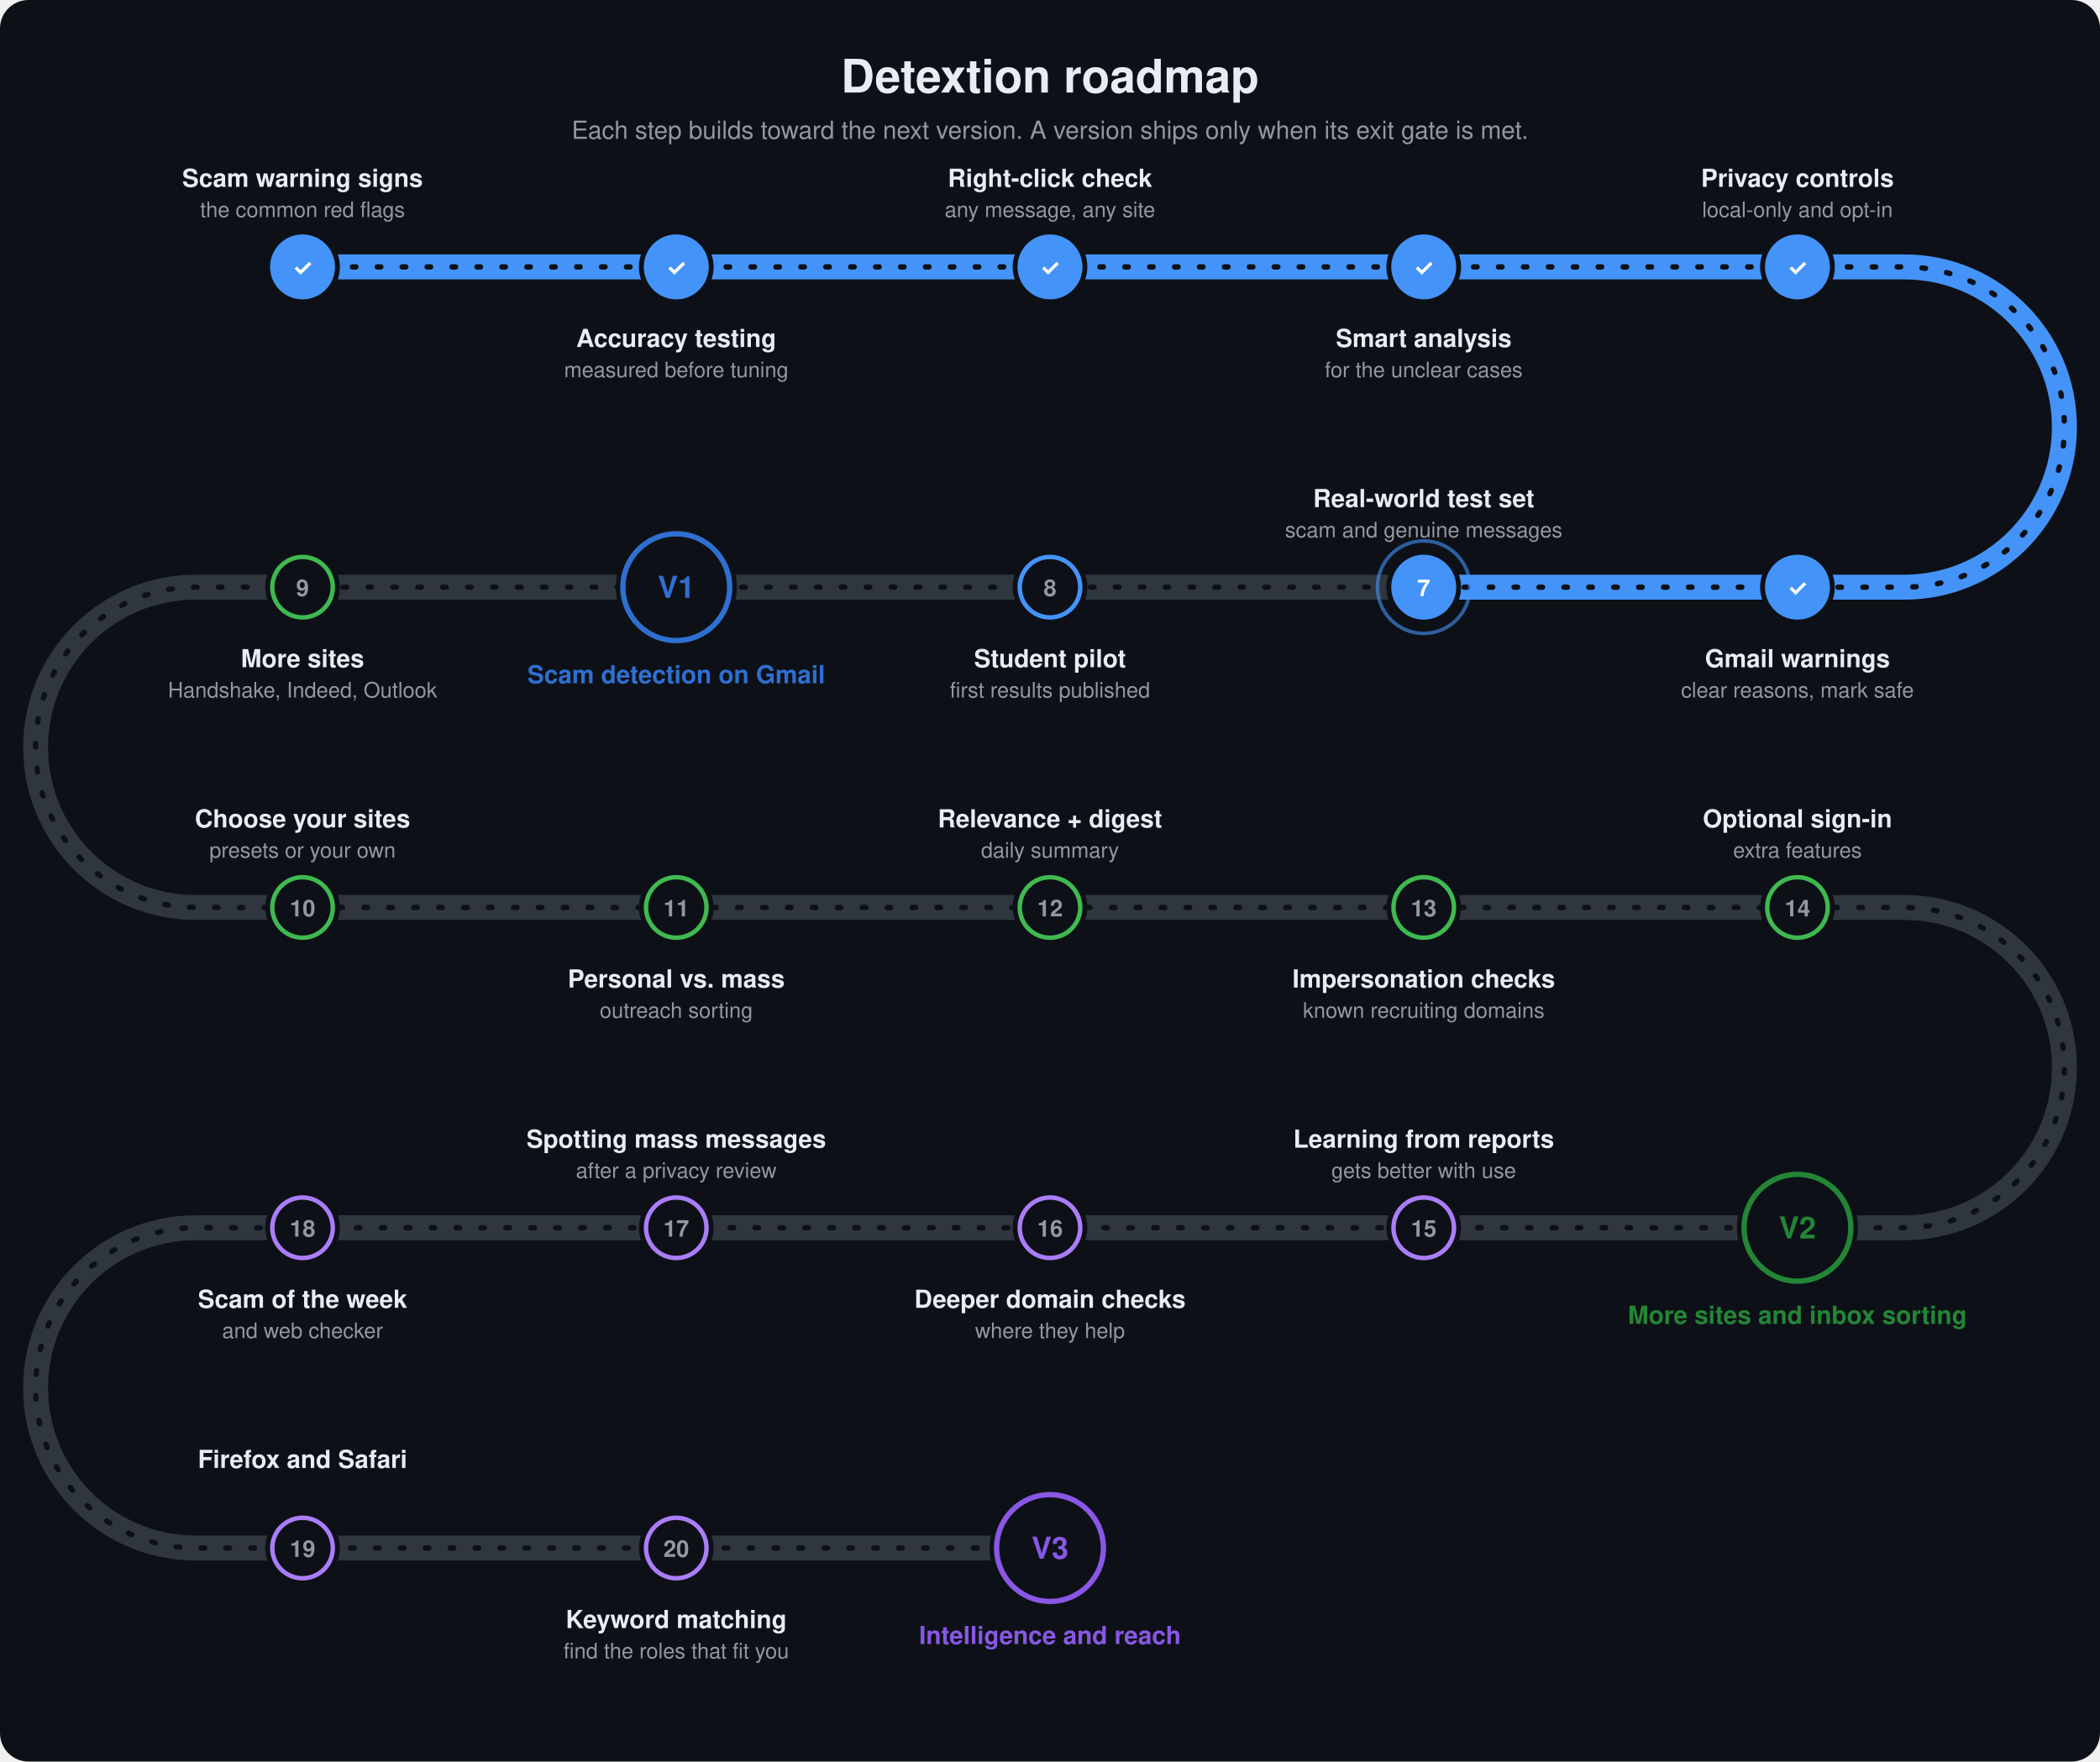
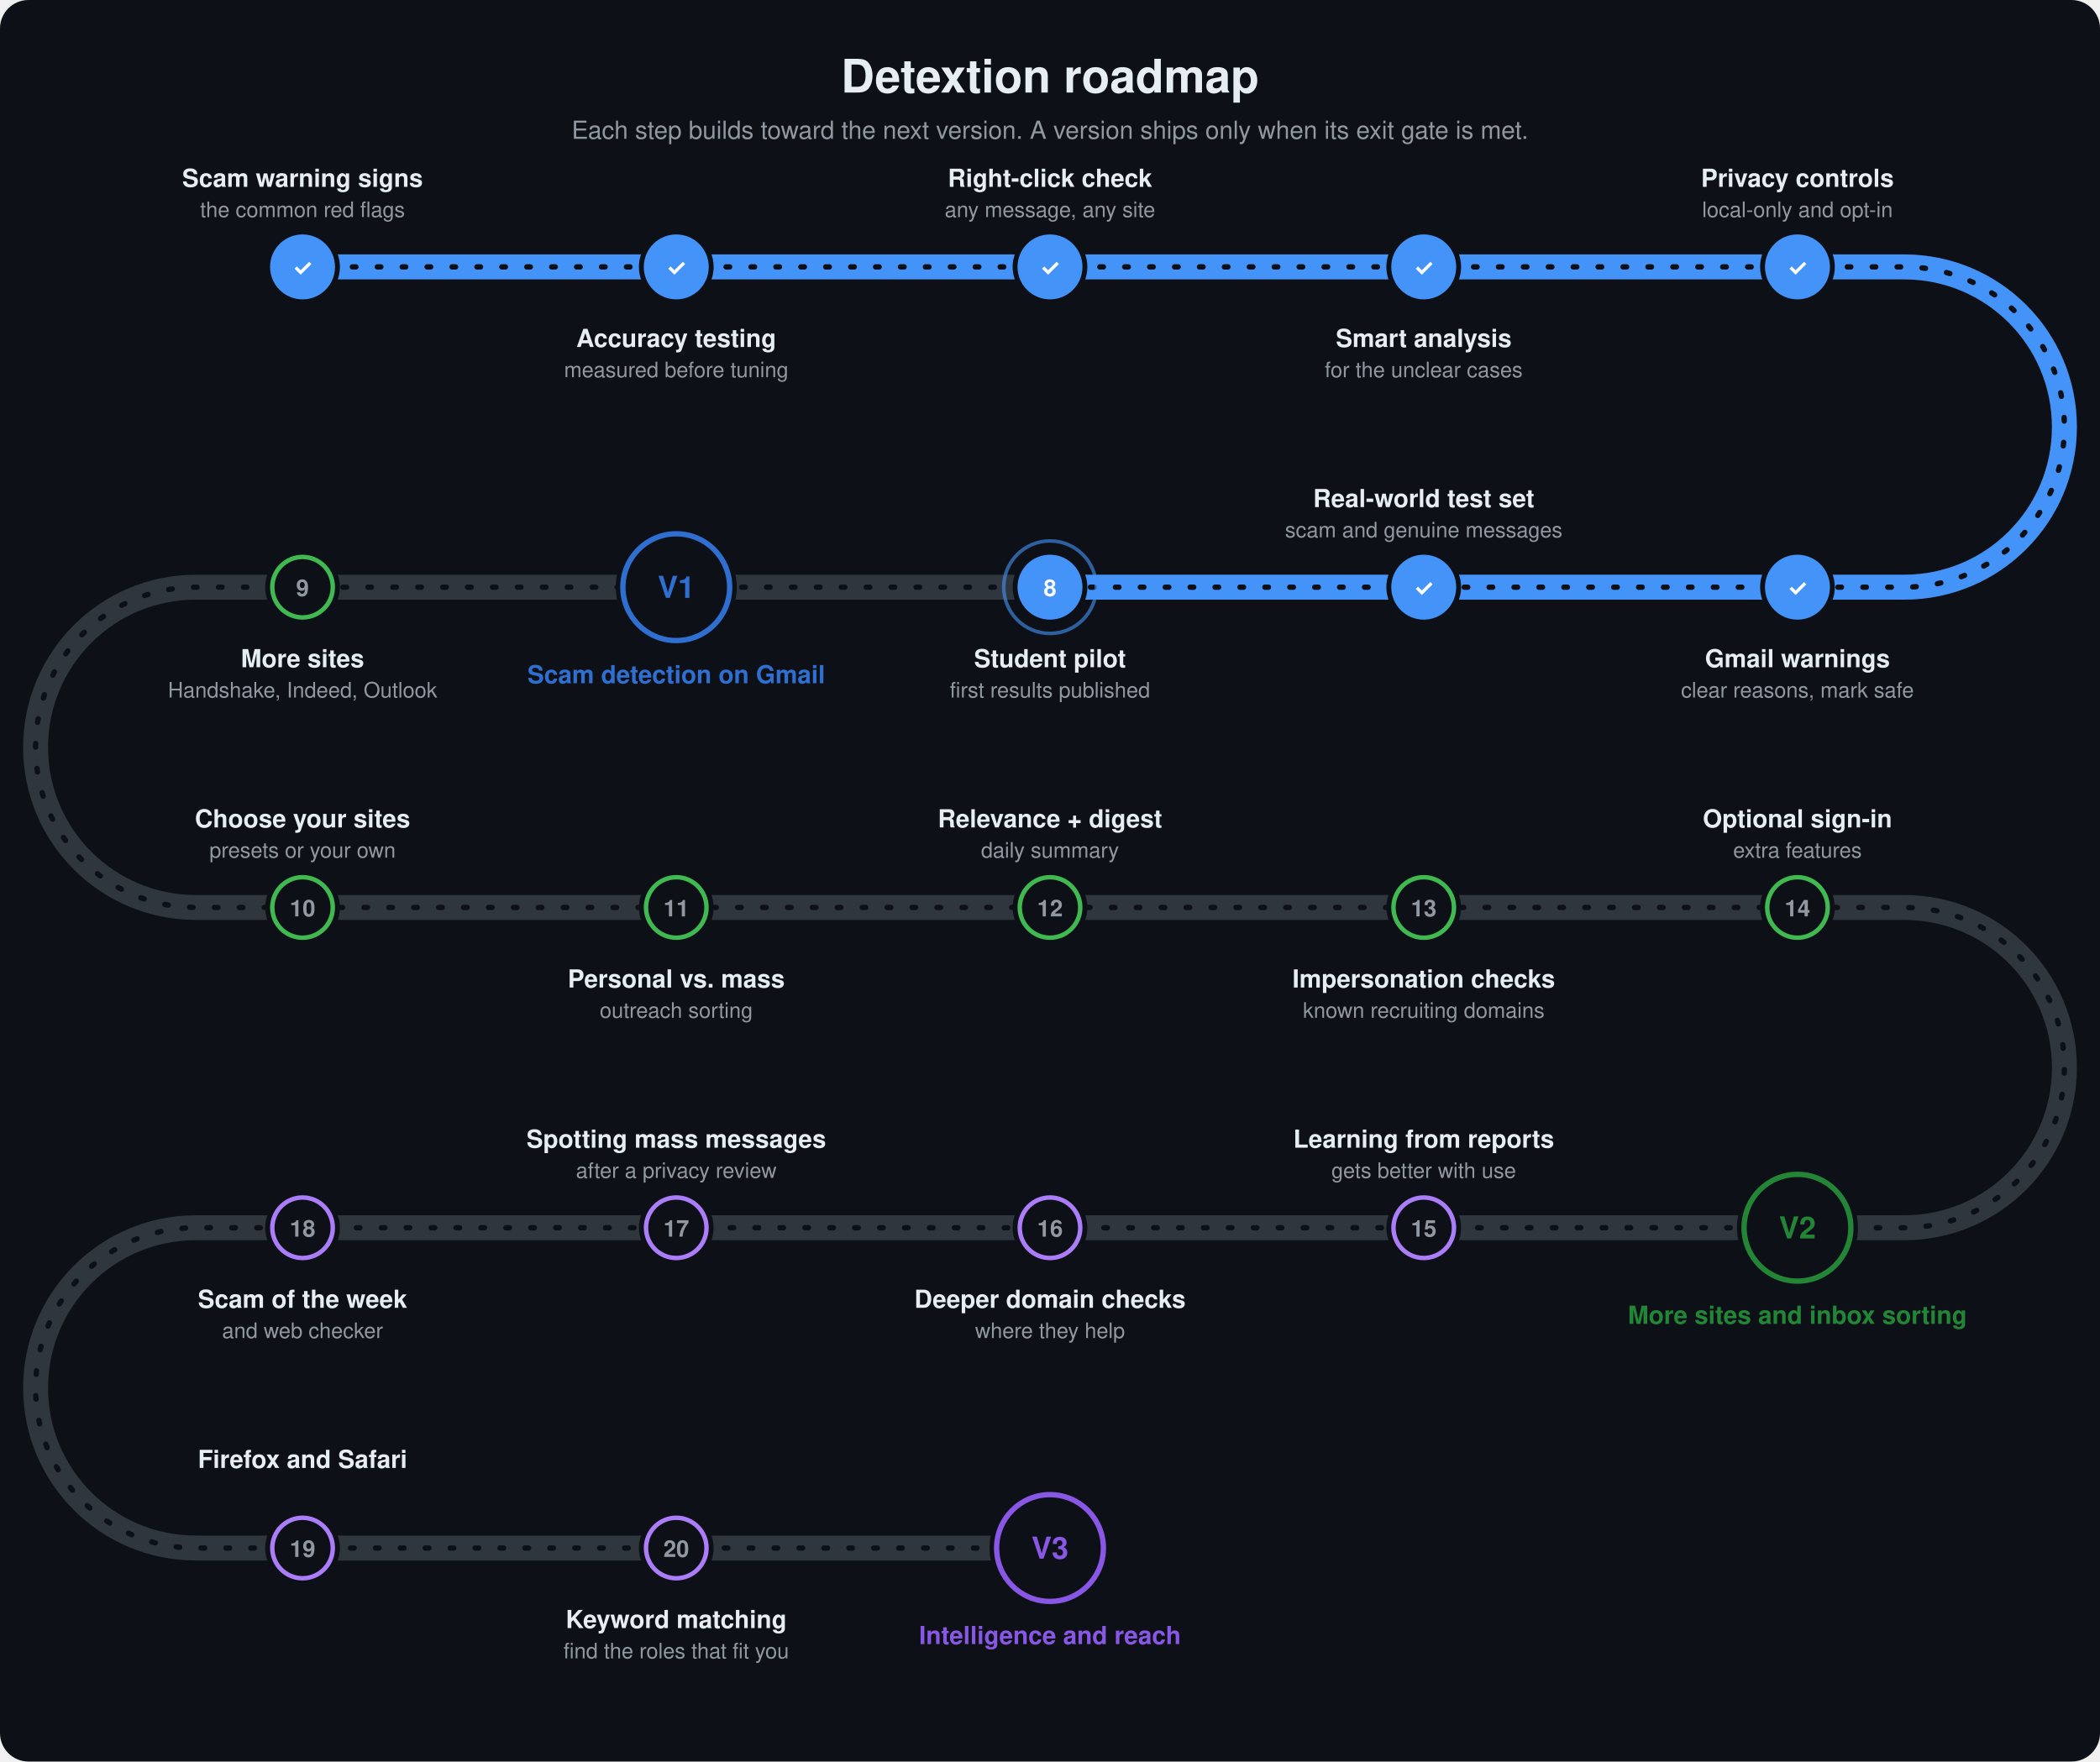
<svg xmlns="http://www.w3.org/2000/svg" viewBox="0 0 1180 990" width="1180" height="990" font-family="-apple-system,Segoe UI,Helvetica,Arial,sans-serif">
  <rect width="1180" height="990" rx="16" fill="#0d1117" />
  <text x="590" y="52" text-anchor="middle" font-size="26" font-weight="700" fill="#e6edf3">Detextion roadmap</text>
  <text x="590" y="78" text-anchor="middle" font-size="14" fill="#9198a1">Each step builds toward the next version. A version ships only when its exit gate is met.</text>
  <path d="M 170 150 L 1070 150 A 90 90 0 0 1 1070 330 L 110 330 A 90 90 0 0 0 110 510 L 1070 510 A 90 90 0 0 1 1070 690 L 110 690 A 90 90 0 0 0 110 870 L 590 870 " fill="none" stroke="#30363d" stroke-width="14" stroke-linecap="round" />
-   <path d="M 170 150 L 1070 150 A 90 90 0 0 1 1070 330 L 110 330 A 90 90 0 0 0 110 510 L 1070 510 A 90 90 0 0 1 1070 690 L 110 690 A 90 90 0 0 0 110 870 L 590 870 " fill="none" stroke="#4493f8" stroke-width="14" stroke-linecap="round" stroke-dasharray="1452.74 6390.97" stroke-dashoffset="0.00" />
+   <path d="M 170 150 L 1070 150 A 90 90 0 0 1 1070 330 L 110 330 A 90 90 0 0 0 110 510 L 1070 510 A 90 90 0 0 1 1070 690 L 110 690 A 90 90 0 0 0 110 870 L 590 870 " fill="none" stroke="#4493f8" stroke-width="14" stroke-linecap="round" stroke-dasharray="1662.74 6390.97" stroke-dashoffset="0.00" />
  <path d="M 170 150 L 1070 150 A 90 90 0 0 1 1070 330 L 110 330 A 90 90 0 0 0 110 510 L 1070 510 A 90 90 0 0 1 1070 690 L 110 690 A 90 90 0 0 0 110 870 L 590 870 " fill="none" stroke="#0d1117" stroke-width="3" stroke-dasharray="2 12" stroke-linecap="round" />
  <circle cx="170" cy="150" r="21" fill="#0d1117" />
  <circle cx="170" cy="150" r="17" fill="#4493f8" stroke="#4493f8" stroke-width="2.5" />
  <text x="170" y="155" text-anchor="middle" font-size="13" font-weight="700" fill="#fff">✓</text>
  <text x="170" y="105" text-anchor="middle" font-size="14" font-weight="600" fill="#e6edf3">Scam warning signs</text>
  <text x="170" y="122" text-anchor="middle" font-size="12" fill="#9198a1">the common red flags</text>
  <circle cx="380" cy="150" r="21" fill="#0d1117" />
  <circle cx="380" cy="150" r="17" fill="#4493f8" stroke="#4493f8" stroke-width="2.5" />
  <text x="380" y="155" text-anchor="middle" font-size="13" font-weight="700" fill="#fff">✓</text>
  <text x="380" y="195" text-anchor="middle" font-size="14" font-weight="600" fill="#e6edf3">Accuracy testing</text>
  <text x="380" y="212" text-anchor="middle" font-size="12" fill="#9198a1">measured before tuning</text>
  <circle cx="590" cy="150" r="21" fill="#0d1117" />
  <circle cx="590" cy="150" r="17" fill="#4493f8" stroke="#4493f8" stroke-width="2.5" />
  <text x="590" y="155" text-anchor="middle" font-size="13" font-weight="700" fill="#fff">✓</text>
  <text x="590" y="105" text-anchor="middle" font-size="14" font-weight="600" fill="#e6edf3">Right-click check</text>
  <text x="590" y="122" text-anchor="middle" font-size="12" fill="#9198a1">any message, any site</text>
  <circle cx="800" cy="150" r="21" fill="#0d1117" />
  <circle cx="800" cy="150" r="17" fill="#4493f8" stroke="#4493f8" stroke-width="2.5" />
  <text x="800" y="155" text-anchor="middle" font-size="13" font-weight="700" fill="#fff">✓</text>
  <text x="800" y="195" text-anchor="middle" font-size="14" font-weight="600" fill="#e6edf3">Smart analysis</text>
  <text x="800" y="212" text-anchor="middle" font-size="12" fill="#9198a1">for the unclear cases</text>
  <circle cx="1010" cy="150" r="21" fill="#0d1117" />
  <circle cx="1010" cy="150" r="17" fill="#4493f8" stroke="#4493f8" stroke-width="2.5" />
  <text x="1010" y="155" text-anchor="middle" font-size="13" font-weight="700" fill="#fff">✓</text>
  <text x="1010" y="105" text-anchor="middle" font-size="14" font-weight="600" fill="#e6edf3">Privacy controls</text>
  <text x="1010" y="122" text-anchor="middle" font-size="12" fill="#9198a1">local-only and opt-in</text>
  <circle cx="1010" cy="330" r="21" fill="#0d1117" />
  <circle cx="1010" cy="330" r="17" fill="#4493f8" stroke="#4493f8" stroke-width="2.5" />
  <text x="1010" y="335" text-anchor="middle" font-size="13" font-weight="700" fill="#fff">✓</text>
  <text x="1010" y="375" text-anchor="middle" font-size="14" font-weight="600" fill="#e6edf3">Gmail warnings</text>
  <text x="1010" y="392" text-anchor="middle" font-size="12" fill="#9198a1">clear reasons, mark safe</text>
  <circle cx="800" cy="330" r="21" fill="#0d1117" />
-   <circle cx="800" cy="330" r="26" fill="none" stroke="#4493f8" stroke-width="2" opacity="0.6" />
  <circle cx="800" cy="330" r="17" fill="#4493f8" stroke="#4493f8" stroke-width="2.5" />
-   <text x="800" y="335" text-anchor="middle" font-size="13" font-weight="700" fill="#fff">7</text>
+   <text x="800" y="335" text-anchor="middle" font-size="13" font-weight="700" fill="#fff">✓</text>
  <text x="800" y="285" text-anchor="middle" font-size="14" font-weight="600" fill="#e6edf3">Real-world test set</text>
  <text x="800" y="302" text-anchor="middle" font-size="12" fill="#9198a1">scam and genuine messages</text>
  <circle cx="590" cy="330" r="21" fill="#0d1117" />
-   <circle cx="590" cy="330" r="17" fill="#0d1117" stroke="#4493f8" stroke-width="2.5" />
-   <text x="590" y="335" text-anchor="middle" font-size="13" font-weight="700" fill="#9198a1">8</text>
+   <circle cx="590" cy="330" r="26" fill="none" stroke="#4493f8" stroke-width="2" opacity="0.6" />
+   <circle cx="590" cy="330" r="17" fill="#4493f8" stroke="#4493f8" stroke-width="2.5" />
+   <text x="590" y="335" text-anchor="middle" font-size="13" font-weight="700" fill="#fff">8</text>
  <text x="590" y="375" text-anchor="middle" font-size="14" font-weight="600" fill="#e6edf3">Student pilot</text>
  <text x="590" y="392" text-anchor="middle" font-size="12" fill="#9198a1">first results published</text>
  <circle cx="380" cy="330" r="34" fill="#0d1117" />
  <circle cx="380" cy="330" r="30" fill="#0d1117" stroke="#2f6fd1" stroke-width="3" />
  <text x="380" y="336" text-anchor="middle" font-size="17" font-weight="700" fill="#2f6fd1">V1</text>
  <text x="380" y="384" text-anchor="middle" font-size="14" font-weight="700" fill="#2f6fd1">Scam detection on Gmail</text>
  <circle cx="170" cy="330" r="21" fill="#0d1117" />
  <circle cx="170" cy="330" r="17" fill="#0d1117" stroke="#3fb950" stroke-width="2.5" />
  <text x="170" y="335" text-anchor="middle" font-size="13" font-weight="700" fill="#9198a1">9</text>
  <text x="170" y="375" text-anchor="middle" font-size="14" font-weight="600" fill="#e6edf3">More sites</text>
  <text x="170" y="392" text-anchor="middle" font-size="12" fill="#9198a1">Handshake, Indeed, Outlook</text>
  <circle cx="170" cy="510" r="21" fill="#0d1117" />
  <circle cx="170" cy="510" r="17" fill="#0d1117" stroke="#3fb950" stroke-width="2.5" />
  <text x="170" y="515" text-anchor="middle" font-size="13" font-weight="700" fill="#9198a1">10</text>
  <text x="170" y="465" text-anchor="middle" font-size="14" font-weight="600" fill="#e6edf3">Choose your sites</text>
  <text x="170" y="482" text-anchor="middle" font-size="12" fill="#9198a1">presets or your own</text>
  <circle cx="380" cy="510" r="21" fill="#0d1117" />
  <circle cx="380" cy="510" r="17" fill="#0d1117" stroke="#3fb950" stroke-width="2.5" />
  <text x="380" y="515" text-anchor="middle" font-size="13" font-weight="700" fill="#9198a1">11</text>
  <text x="380" y="555" text-anchor="middle" font-size="14" font-weight="600" fill="#e6edf3">Personal vs. mass</text>
  <text x="380" y="572" text-anchor="middle" font-size="12" fill="#9198a1">outreach sorting</text>
  <circle cx="590" cy="510" r="21" fill="#0d1117" />
  <circle cx="590" cy="510" r="17" fill="#0d1117" stroke="#3fb950" stroke-width="2.5" />
  <text x="590" y="515" text-anchor="middle" font-size="13" font-weight="700" fill="#9198a1">12</text>
  <text x="590" y="465" text-anchor="middle" font-size="14" font-weight="600" fill="#e6edf3">Relevance + digest</text>
  <text x="590" y="482" text-anchor="middle" font-size="12" fill="#9198a1">daily summary</text>
  <circle cx="800" cy="510" r="21" fill="#0d1117" />
  <circle cx="800" cy="510" r="17" fill="#0d1117" stroke="#3fb950" stroke-width="2.5" />
  <text x="800" y="515" text-anchor="middle" font-size="13" font-weight="700" fill="#9198a1">13</text>
  <text x="800" y="555" text-anchor="middle" font-size="14" font-weight="600" fill="#e6edf3">Impersonation checks</text>
  <text x="800" y="572" text-anchor="middle" font-size="12" fill="#9198a1">known recruiting domains</text>
  <circle cx="1010" cy="510" r="21" fill="#0d1117" />
  <circle cx="1010" cy="510" r="17" fill="#0d1117" stroke="#3fb950" stroke-width="2.5" />
  <text x="1010" y="515" text-anchor="middle" font-size="13" font-weight="700" fill="#9198a1">14</text>
  <text x="1010" y="465" text-anchor="middle" font-size="14" font-weight="600" fill="#e6edf3">Optional sign-in</text>
  <text x="1010" y="482" text-anchor="middle" font-size="12" fill="#9198a1">extra features</text>
  <circle cx="1010" cy="690" r="34" fill="#0d1117" />
  <circle cx="1010" cy="690" r="30" fill="#0d1117" stroke="#238636" stroke-width="3" />
  <text x="1010" y="696" text-anchor="middle" font-size="17" font-weight="700" fill="#238636">V2</text>
  <text x="1010" y="744" text-anchor="middle" font-size="14" font-weight="700" fill="#238636">More sites and inbox sorting</text>
  <circle cx="800" cy="690" r="21" fill="#0d1117" />
  <circle cx="800" cy="690" r="17" fill="#0d1117" stroke="#ab7df8" stroke-width="2.5" />
  <text x="800" y="695" text-anchor="middle" font-size="13" font-weight="700" fill="#9198a1">15</text>
  <text x="800" y="645" text-anchor="middle" font-size="14" font-weight="600" fill="#e6edf3">Learning from reports</text>
  <text x="800" y="662" text-anchor="middle" font-size="12" fill="#9198a1">gets better with use</text>
  <circle cx="590" cy="690" r="21" fill="#0d1117" />
  <circle cx="590" cy="690" r="17" fill="#0d1117" stroke="#ab7df8" stroke-width="2.5" />
  <text x="590" y="695" text-anchor="middle" font-size="13" font-weight="700" fill="#9198a1">16</text>
  <text x="590" y="735" text-anchor="middle" font-size="14" font-weight="600" fill="#e6edf3">Deeper domain checks</text>
  <text x="590" y="752" text-anchor="middle" font-size="12" fill="#9198a1">where they help</text>
  <circle cx="380" cy="690" r="21" fill="#0d1117" />
  <circle cx="380" cy="690" r="17" fill="#0d1117" stroke="#ab7df8" stroke-width="2.5" />
  <text x="380" y="695" text-anchor="middle" font-size="13" font-weight="700" fill="#9198a1">17</text>
  <text x="380" y="645" text-anchor="middle" font-size="14" font-weight="600" fill="#e6edf3">Spotting mass messages</text>
  <text x="380" y="662" text-anchor="middle" font-size="12" fill="#9198a1">after a privacy review</text>
  <circle cx="170" cy="690" r="21" fill="#0d1117" />
  <circle cx="170" cy="690" r="17" fill="#0d1117" stroke="#ab7df8" stroke-width="2.5" />
  <text x="170" y="695" text-anchor="middle" font-size="13" font-weight="700" fill="#9198a1">18</text>
  <text x="170" y="735" text-anchor="middle" font-size="14" font-weight="600" fill="#e6edf3">Scam of the week</text>
  <text x="170" y="752" text-anchor="middle" font-size="12" fill="#9198a1">and web checker</text>
  <circle cx="170" cy="870" r="21" fill="#0d1117" />
  <circle cx="170" cy="870" r="17" fill="#0d1117" stroke="#ab7df8" stroke-width="2.5" />
  <text x="170" y="875" text-anchor="middle" font-size="13" font-weight="700" fill="#9198a1">19</text>
  <text x="170" y="825" text-anchor="middle" font-size="14" font-weight="600" fill="#e6edf3">Firefox and Safari</text>
  <circle cx="380" cy="870" r="21" fill="#0d1117" />
  <circle cx="380" cy="870" r="17" fill="#0d1117" stroke="#ab7df8" stroke-width="2.5" />
  <text x="380" y="875" text-anchor="middle" font-size="13" font-weight="700" fill="#9198a1">20</text>
  <text x="380" y="915" text-anchor="middle" font-size="14" font-weight="600" fill="#e6edf3">Keyword matching</text>
  <text x="380" y="932" text-anchor="middle" font-size="12" fill="#9198a1">find the roles that fit you</text>
  <circle cx="590" cy="870" r="34" fill="#0d1117" />
  <circle cx="590" cy="870" r="30" fill="#0d1117" stroke="#8957e5" stroke-width="3" />
  <text x="590" y="876" text-anchor="middle" font-size="17" font-weight="700" fill="#8957e5">V3</text>
  <text x="590" y="924" text-anchor="middle" font-size="14" font-weight="700" fill="#8957e5">Intelligence and reach</text>
</svg>
